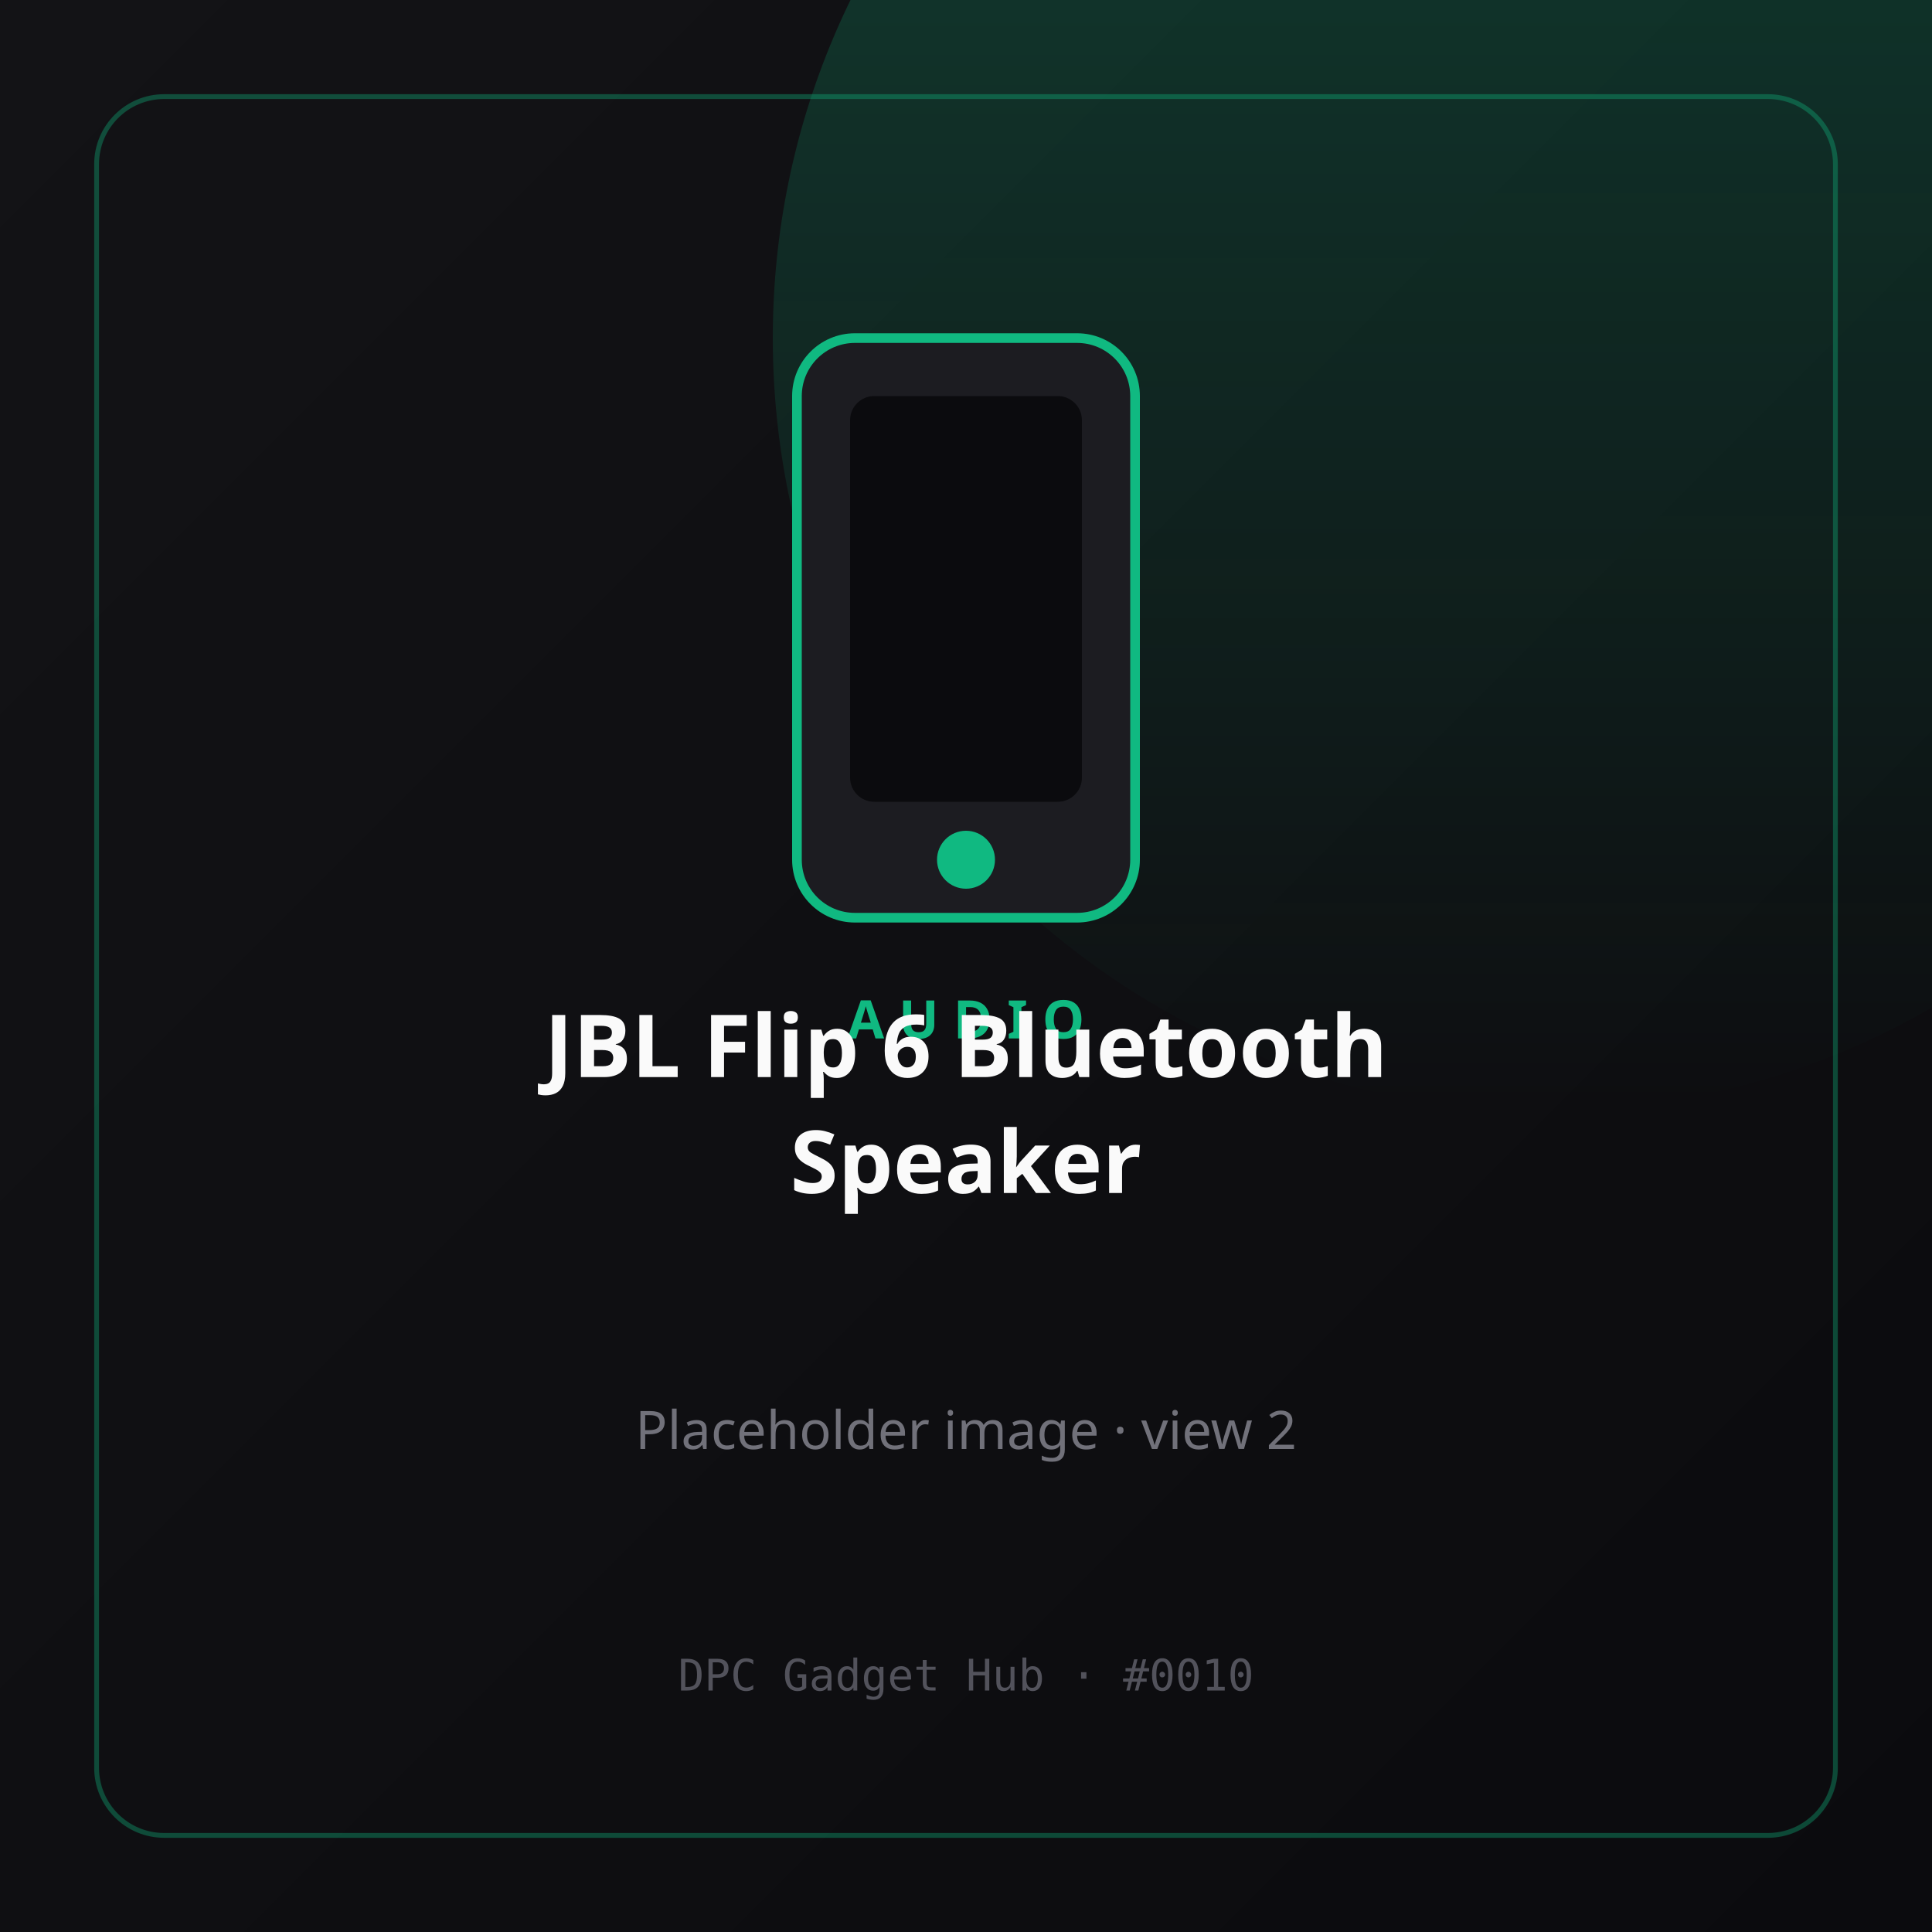
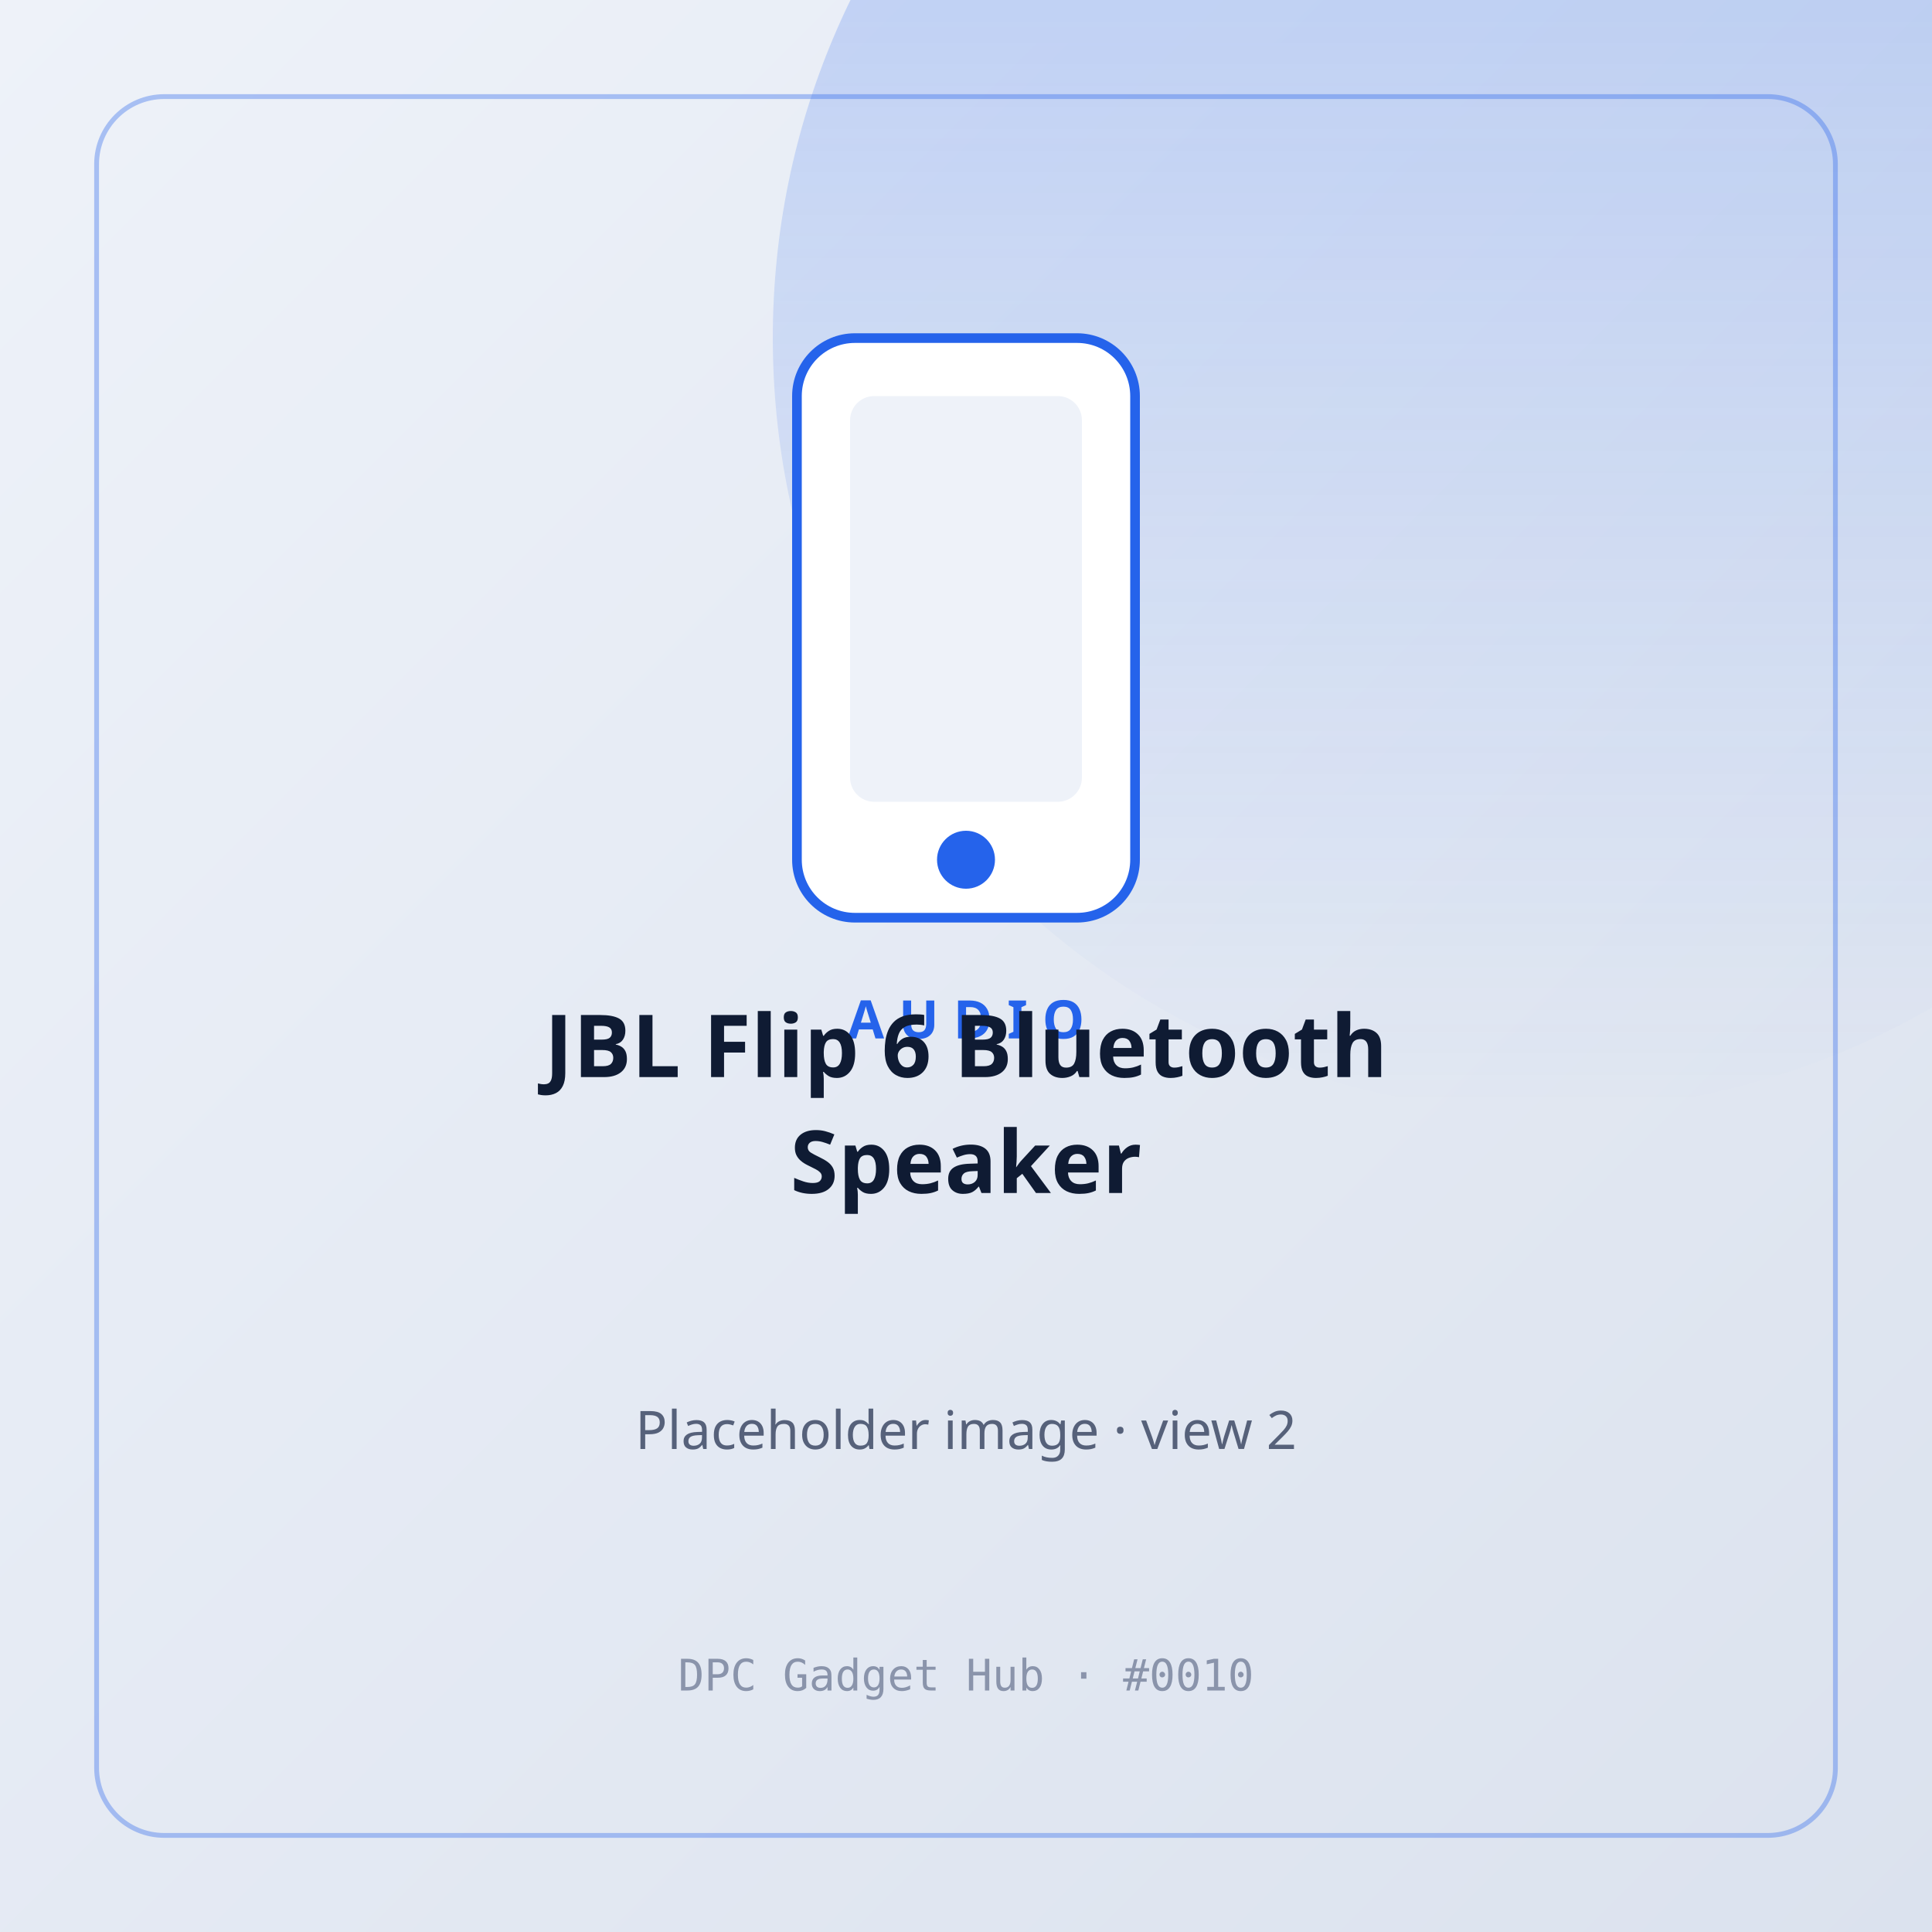
<svg xmlns="http://www.w3.org/2000/svg" width="800" height="800" viewBox="0 0 800 800" role="img" aria-label="JBL Flip 6 Bluetooth Speaker">
  <defs>
    <linearGradient id="bg" x1="0" y1="0" x2="1" y2="1">
-       <stop offset="0%" stop-color="#131316" />
-       <stop offset="100%" stop-color="#0b0b0e" />
+       <stop offset="0%" stop-color="#eef2f9" />
+       <stop offset="100%" stop-color="#dbe2ee" />
    </linearGradient>
    <linearGradient id="glow" x1="0" y1="0" x2="0" y2="1">
-       <stop offset="0%" stop-color="#10b981" stop-opacity="0.28" />
-       <stop offset="100%" stop-color="#10b981" stop-opacity="0" />
+       <stop offset="0%" stop-color="#2563eb" stop-opacity="0.28" />
+       <stop offset="100%" stop-color="#2563eb" stop-opacity="0" />
    </linearGradient>
  </defs>
  <rect width="800" height="800" fill="url(#bg)" />
  <circle cx="640" cy="140" r="320" fill="url(#glow)" />
-   <rect x="40" y="40" width="720" height="720" rx="28" fill="none" stroke="#10b981" stroke-opacity="0.35" stroke-width="2" />
+   <rect x="40" y="40" width="720" height="720" rx="28" fill="none" stroke="#2563eb" stroke-opacity="0.35" stroke-width="2" />
  <g transform="translate(400 260)">
-     <rect x="-70" y="-120" width="140" height="240" rx="24" fill="#1c1c21" stroke="#10b981" stroke-width="4" />
-     <rect x="-48" y="-96" width="96" height="168" rx="10" fill="#0b0b0e" />
-     <circle cx="0" cy="96" r="12" fill="#10b981" />
+     <rect x="-70" y="-120" width="140" height="240" rx="24" fill="#ffffff" stroke="#2563eb" stroke-width="4" />
+     <rect x="-48" y="-96" width="96" height="168" rx="10" fill="#eef2f9" />
+     <circle cx="0" cy="96" r="12" fill="#2563eb" />
  </g>
-   <text x="400" y="430" text-anchor="middle" fill="#10b981" font-family="ui-sans-serif, system-ui, sans-serif" font-size="22" font-weight="700" letter-spacing="6">AUDIO</text>
-   <text x="400" y="446" text-anchor="middle" fill="#fafafa" font-family="ui-sans-serif, system-ui, sans-serif" font-size="36" font-weight="600">JBL Flip 6 Bluetooth</text>
-   <text x="400" y="494" text-anchor="middle" fill="#fafafa" font-family="ui-sans-serif, system-ui, sans-serif" font-size="36" font-weight="600">Speaker</text>
-   <text x="400" y="600" text-anchor="middle" fill="#71717a" font-family="ui-sans-serif, system-ui, sans-serif" font-size="22">Placeholder image · view 2</text>
-   <text x="400" y="700" text-anchor="middle" fill="#52525b" font-family="ui-monospace, monospace" font-size="18">DPC Gadget Hub · #0010</text>
+   <text x="400" y="430" text-anchor="middle" fill="#2563eb" font-family="ui-sans-serif, system-ui, sans-serif" font-size="22" font-weight="700" letter-spacing="6">AUDIO</text>
+   <text x="400" y="446" text-anchor="middle" fill="#0f1b33" font-family="ui-sans-serif, system-ui, sans-serif" font-size="36" font-weight="600">JBL Flip 6 Bluetooth</text>
+   <text x="400" y="494" text-anchor="middle" fill="#0f1b33" font-family="ui-sans-serif, system-ui, sans-serif" font-size="36" font-weight="600">Speaker</text>
+   <text x="400" y="600" text-anchor="middle" fill="#56617a" font-family="ui-sans-serif, system-ui, sans-serif" font-size="22">Placeholder image · view 2</text>
+   <text x="400" y="700" text-anchor="middle" fill="#8a94ab" font-family="ui-monospace, monospace" font-size="18">DPC Gadget Hub · #0010</text>
</svg>
